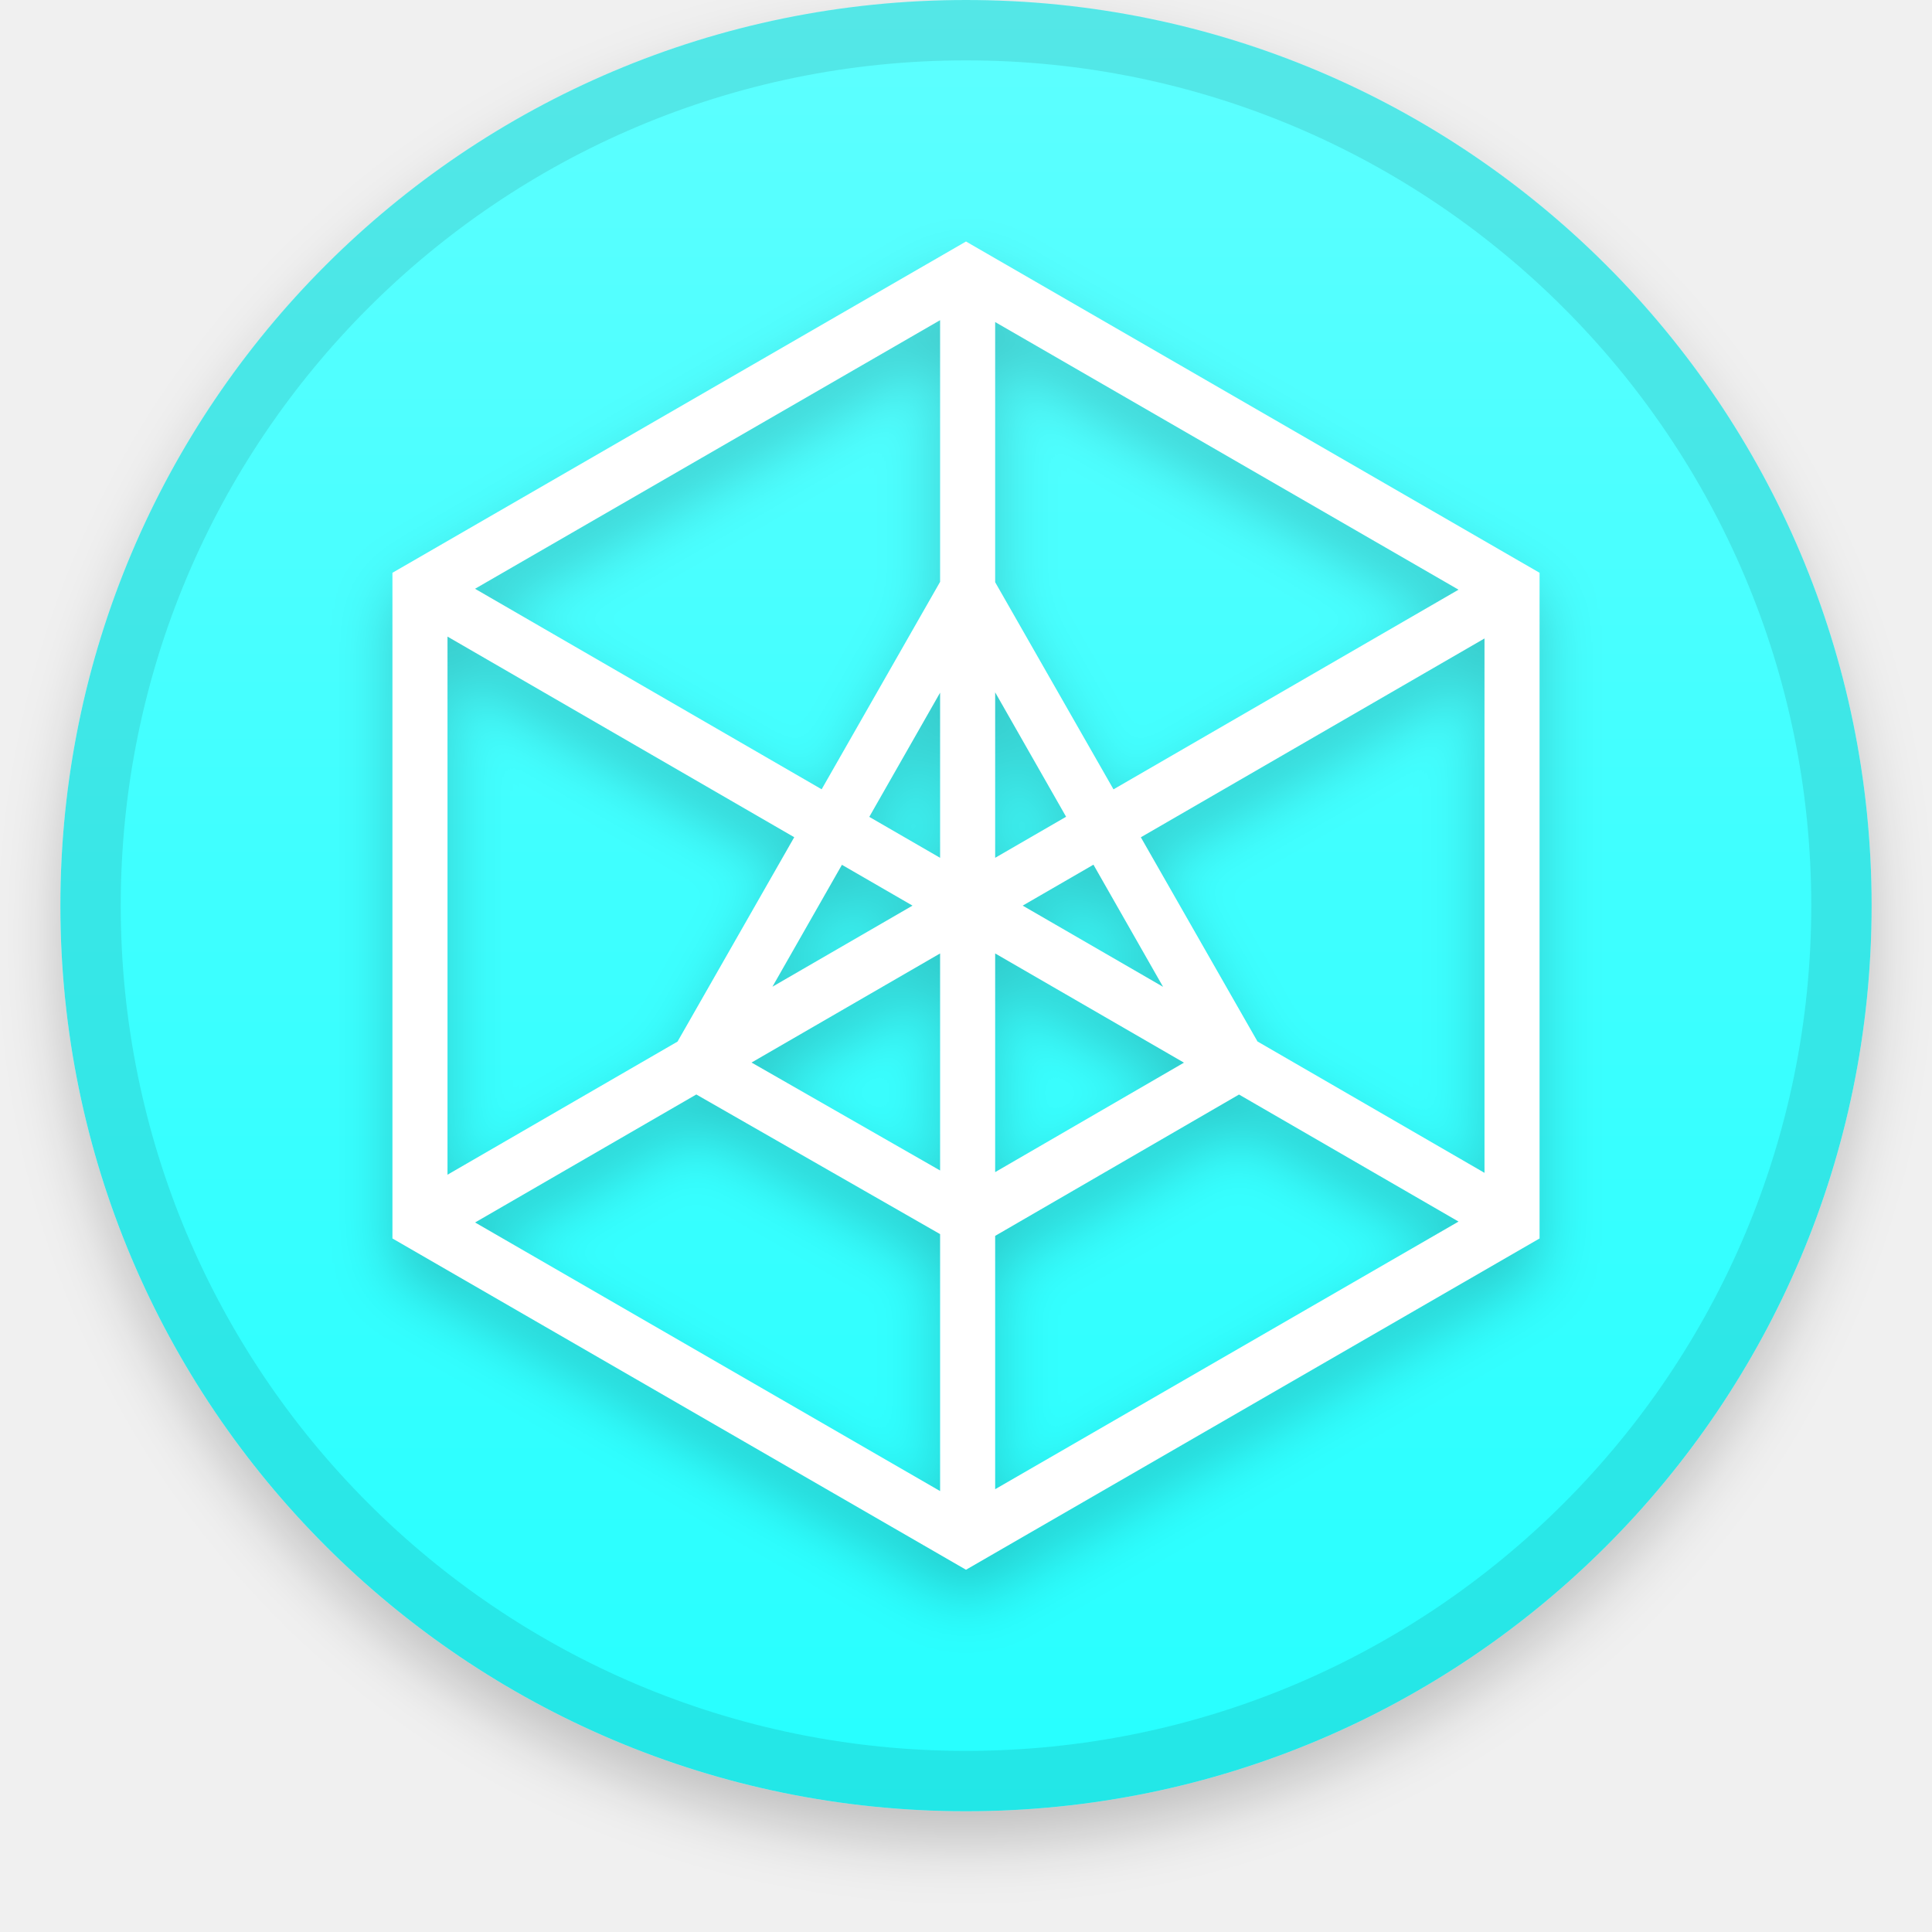
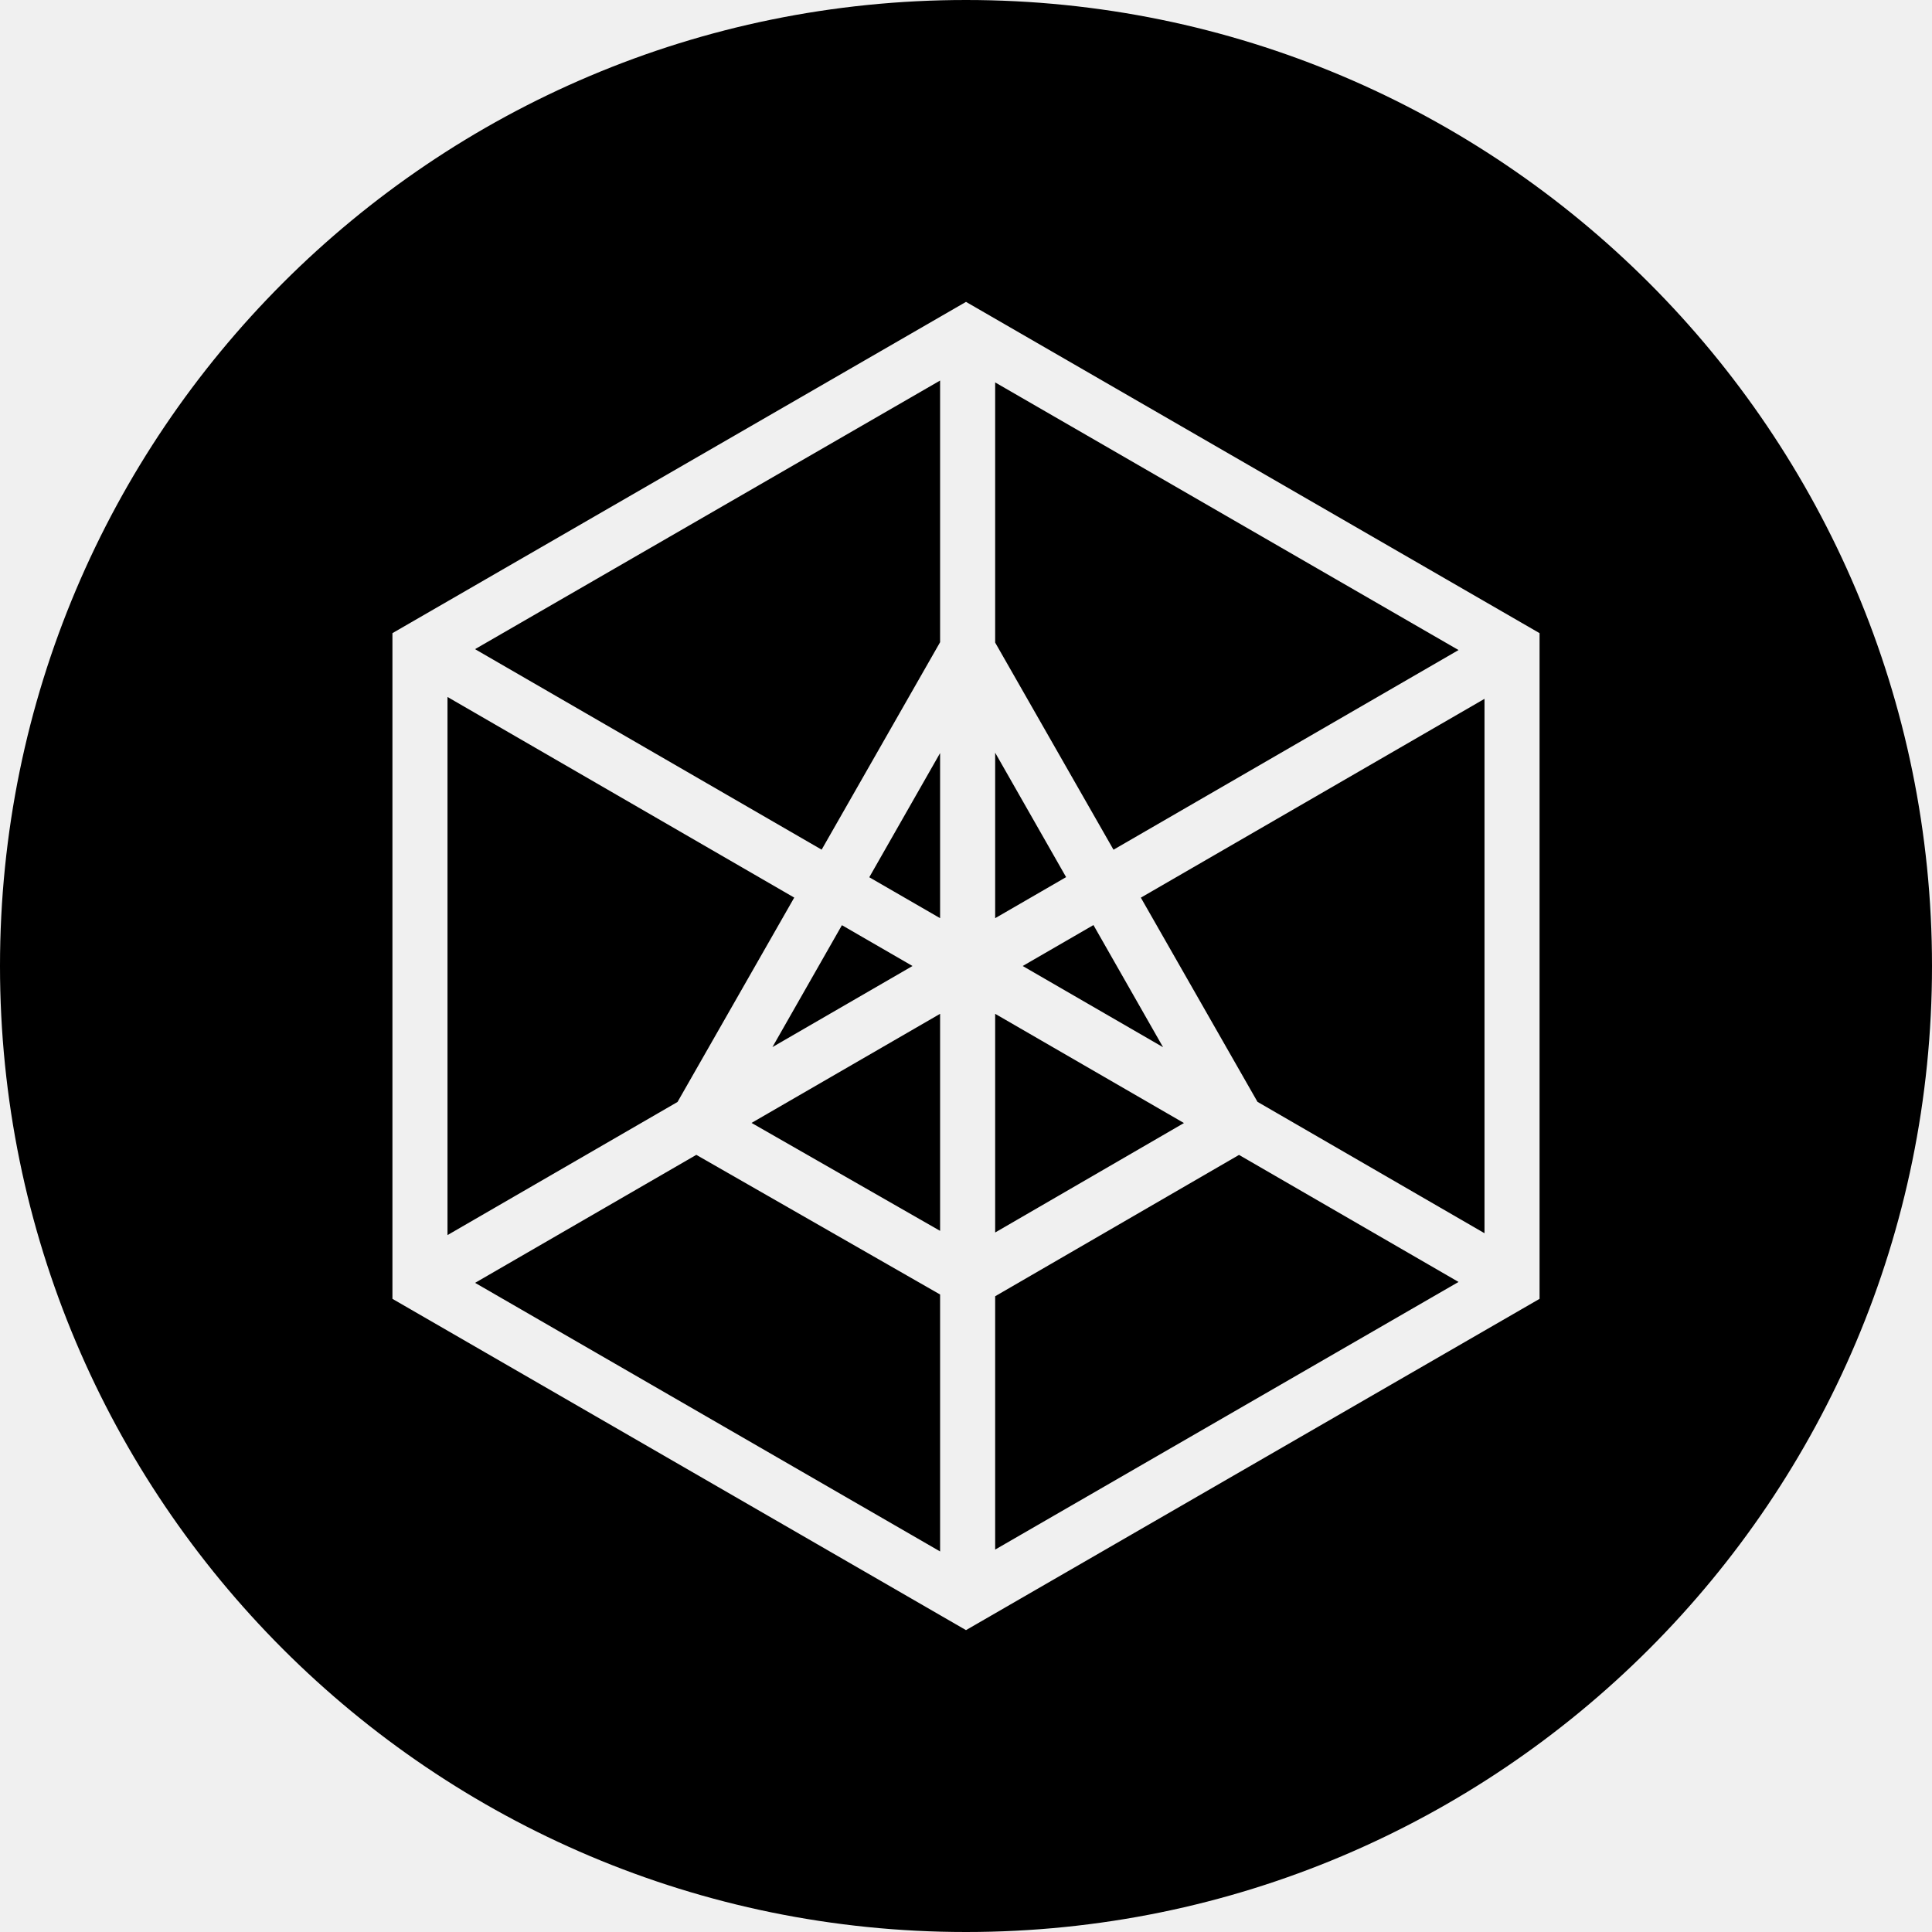
- <svg xmlns="http://www.w3.org/2000/svg" xmlns:xlink="http://www.w3.org/1999/xlink" width="32" height="32" viewBox="0 0 32 32">
-   <defs>
-     <linearGradient id="abt-c" x1="50%" x2="50%" y1="0%" y2="100%">
-       <stop offset="0%" stop-color="#FFF" stop-opacity=".5" />
-       <stop offset="100%" stop-opacity=".5" />
-     </linearGradient>
-     <circle id="abt-b" cx="16" cy="15" r="15" />
-     <filter id="abt-a" width="111.7%" height="111.7%" x="-5.8%" y="-4.2%" filterUnits="objectBoundingBox">
-       <feOffset dy=".5" in="SourceAlpha" result="shadowOffsetOuter1" />
-       <feGaussianBlur in="shadowOffsetOuter1" result="shadowBlurOuter1" stdDeviation=".5" />
-       <feComposite in="shadowBlurOuter1" in2="SourceAlpha" operator="out" result="shadowBlurOuter1" />
-       <feColorMatrix in="shadowBlurOuter1" values="0 0 0 0 0   0 0 0 0 0   0 0 0 0 0  0 0 0 0.199 0" />
-     </filter>
-     <path id="abt-e" d="M6.5,9.487 L16,4 L25.5,9.487 L25.5,20.513 L16,26 L6.5,20.513 L6.5,9.487 Z M7.412,19.457 L11.222,17.252 L13.155,13.867 L7.412,10.544 L7.412,19.457 Z M7.869,20.248 L15.571,24.697 L15.571,20.441 L11.533,18.128 L7.869,20.248 Z M24.588,10.575 L18.896,13.868 L20.828,17.25 L24.588,19.426 L24.588,10.575 Z M24.158,9.767 L16.483,5.334 L16.483,9.643 L18.443,13.074 L24.158,9.767 Z M18.111,14.322 L16.939,15 L19.264,16.345 L18.111,14.322 Z M17.658,13.528 L16.483,11.467 L16.483,14.208 L17.658,13.528 Z M12.794,16.343 L15.114,15 L13.945,14.324 L12.794,16.343 Z M12.448,17.599 L15.571,19.387 L15.571,15.792 L12.448,17.599 Z M7.868,9.752 L13.609,13.073 L15.571,9.637 L15.571,5.303 L7.868,9.752 Z M24.158,20.233 L20.522,18.129 L16.483,20.47 L16.483,24.666 L24.158,20.233 Z M19.61,17.601 L16.483,15.792 L16.483,19.414 L19.61,17.601 Z M14.398,13.53 L15.571,14.208 L15.571,11.473 L14.398,13.53 Z" />
-     <filter id="abt-d" width="118.4%" height="115.9%" x="-9.2%" y="-5.7%" filterUnits="objectBoundingBox">
-       <feOffset dy=".5" in="SourceAlpha" result="shadowOffsetOuter1" />
-       <feGaussianBlur in="shadowOffsetOuter1" result="shadowBlurOuter1" stdDeviation=".5" />
-       <feColorMatrix in="shadowBlurOuter1" values="0 0 0 0 0   0 0 0 0 0   0 0 0 0 0  0 0 0 0.204 0" />
-     </filter>
-   </defs>
-   <g fill="none" fill-rule="evenodd">
-     <use fill="#000" filter="url(#abt-a)" xlink:href="#abt-b" />
-     <use fill="#3EFFFF" xlink:href="#abt-b" />
-     <use fill="url(#abt-c)" style="mix-blend-mode:soft-light" xlink:href="#abt-b" />
-     <circle cx="16" cy="15" r="14.5" stroke="#000" stroke-opacity=".097" />
-     <g fill-rule="nonzero">
-       <use fill="#000" filter="url(#abt-d)" xlink:href="#abt-e" />
-       <use fill="#FFF" fill-rule="evenodd" xlink:href="#abt-e" />
-     </g>
-   </g>
+ <svg xmlns="http://www.w3.org/2000/svg" width="32" height="32" viewBox="0 0 32 32">
+   <path fill-rule="evenodd" d="M16,32 C7.163,32 0,24.837 0,16 C0,7.163 7.163,0 16,0 C24.837,0 32,7.163 32,16 C32,24.837 24.837,32 16,32 Z M6.5,10.487 L6.5,21.513 L16,27 L25.5,21.513 L25.5,10.487 L16,5 L6.5,10.487 Z M7.412,20.457 L7.412,11.544 L13.155,14.867 L11.222,18.252 L7.412,20.457 Z M7.869,21.248 L11.533,19.128 L15.571,21.441 L15.571,25.697 L7.869,21.248 Z M24.588,11.575 L24.588,20.426 L20.828,18.25 L18.896,14.868 L24.588,11.575 Z M24.158,10.767 L18.443,14.074 L16.483,10.643 L16.483,6.334 L24.158,10.767 Z M18.111,15.322 L19.264,17.345 L16.939,16 L18.111,15.322 Z M17.658,14.528 L16.483,15.208 L16.483,12.467 L17.658,14.528 Z M12.794,17.343 L13.945,15.324 L15.114,16 L12.794,17.343 Z M12.448,18.599 L15.571,16.792 L15.571,20.387 L12.448,18.599 Z M7.868,10.752 L15.571,6.303 L15.571,10.637 L13.609,14.073 L7.868,10.752 Z M24.158,21.233 L16.483,25.666 L16.483,21.47 L20.522,19.129 L24.158,21.233 Z M19.61,18.601 L16.483,20.414 L16.483,16.792 L19.61,18.601 Z M14.398,14.53 L15.571,12.473 L15.571,15.208 L14.398,14.53 Z" />
</svg>
